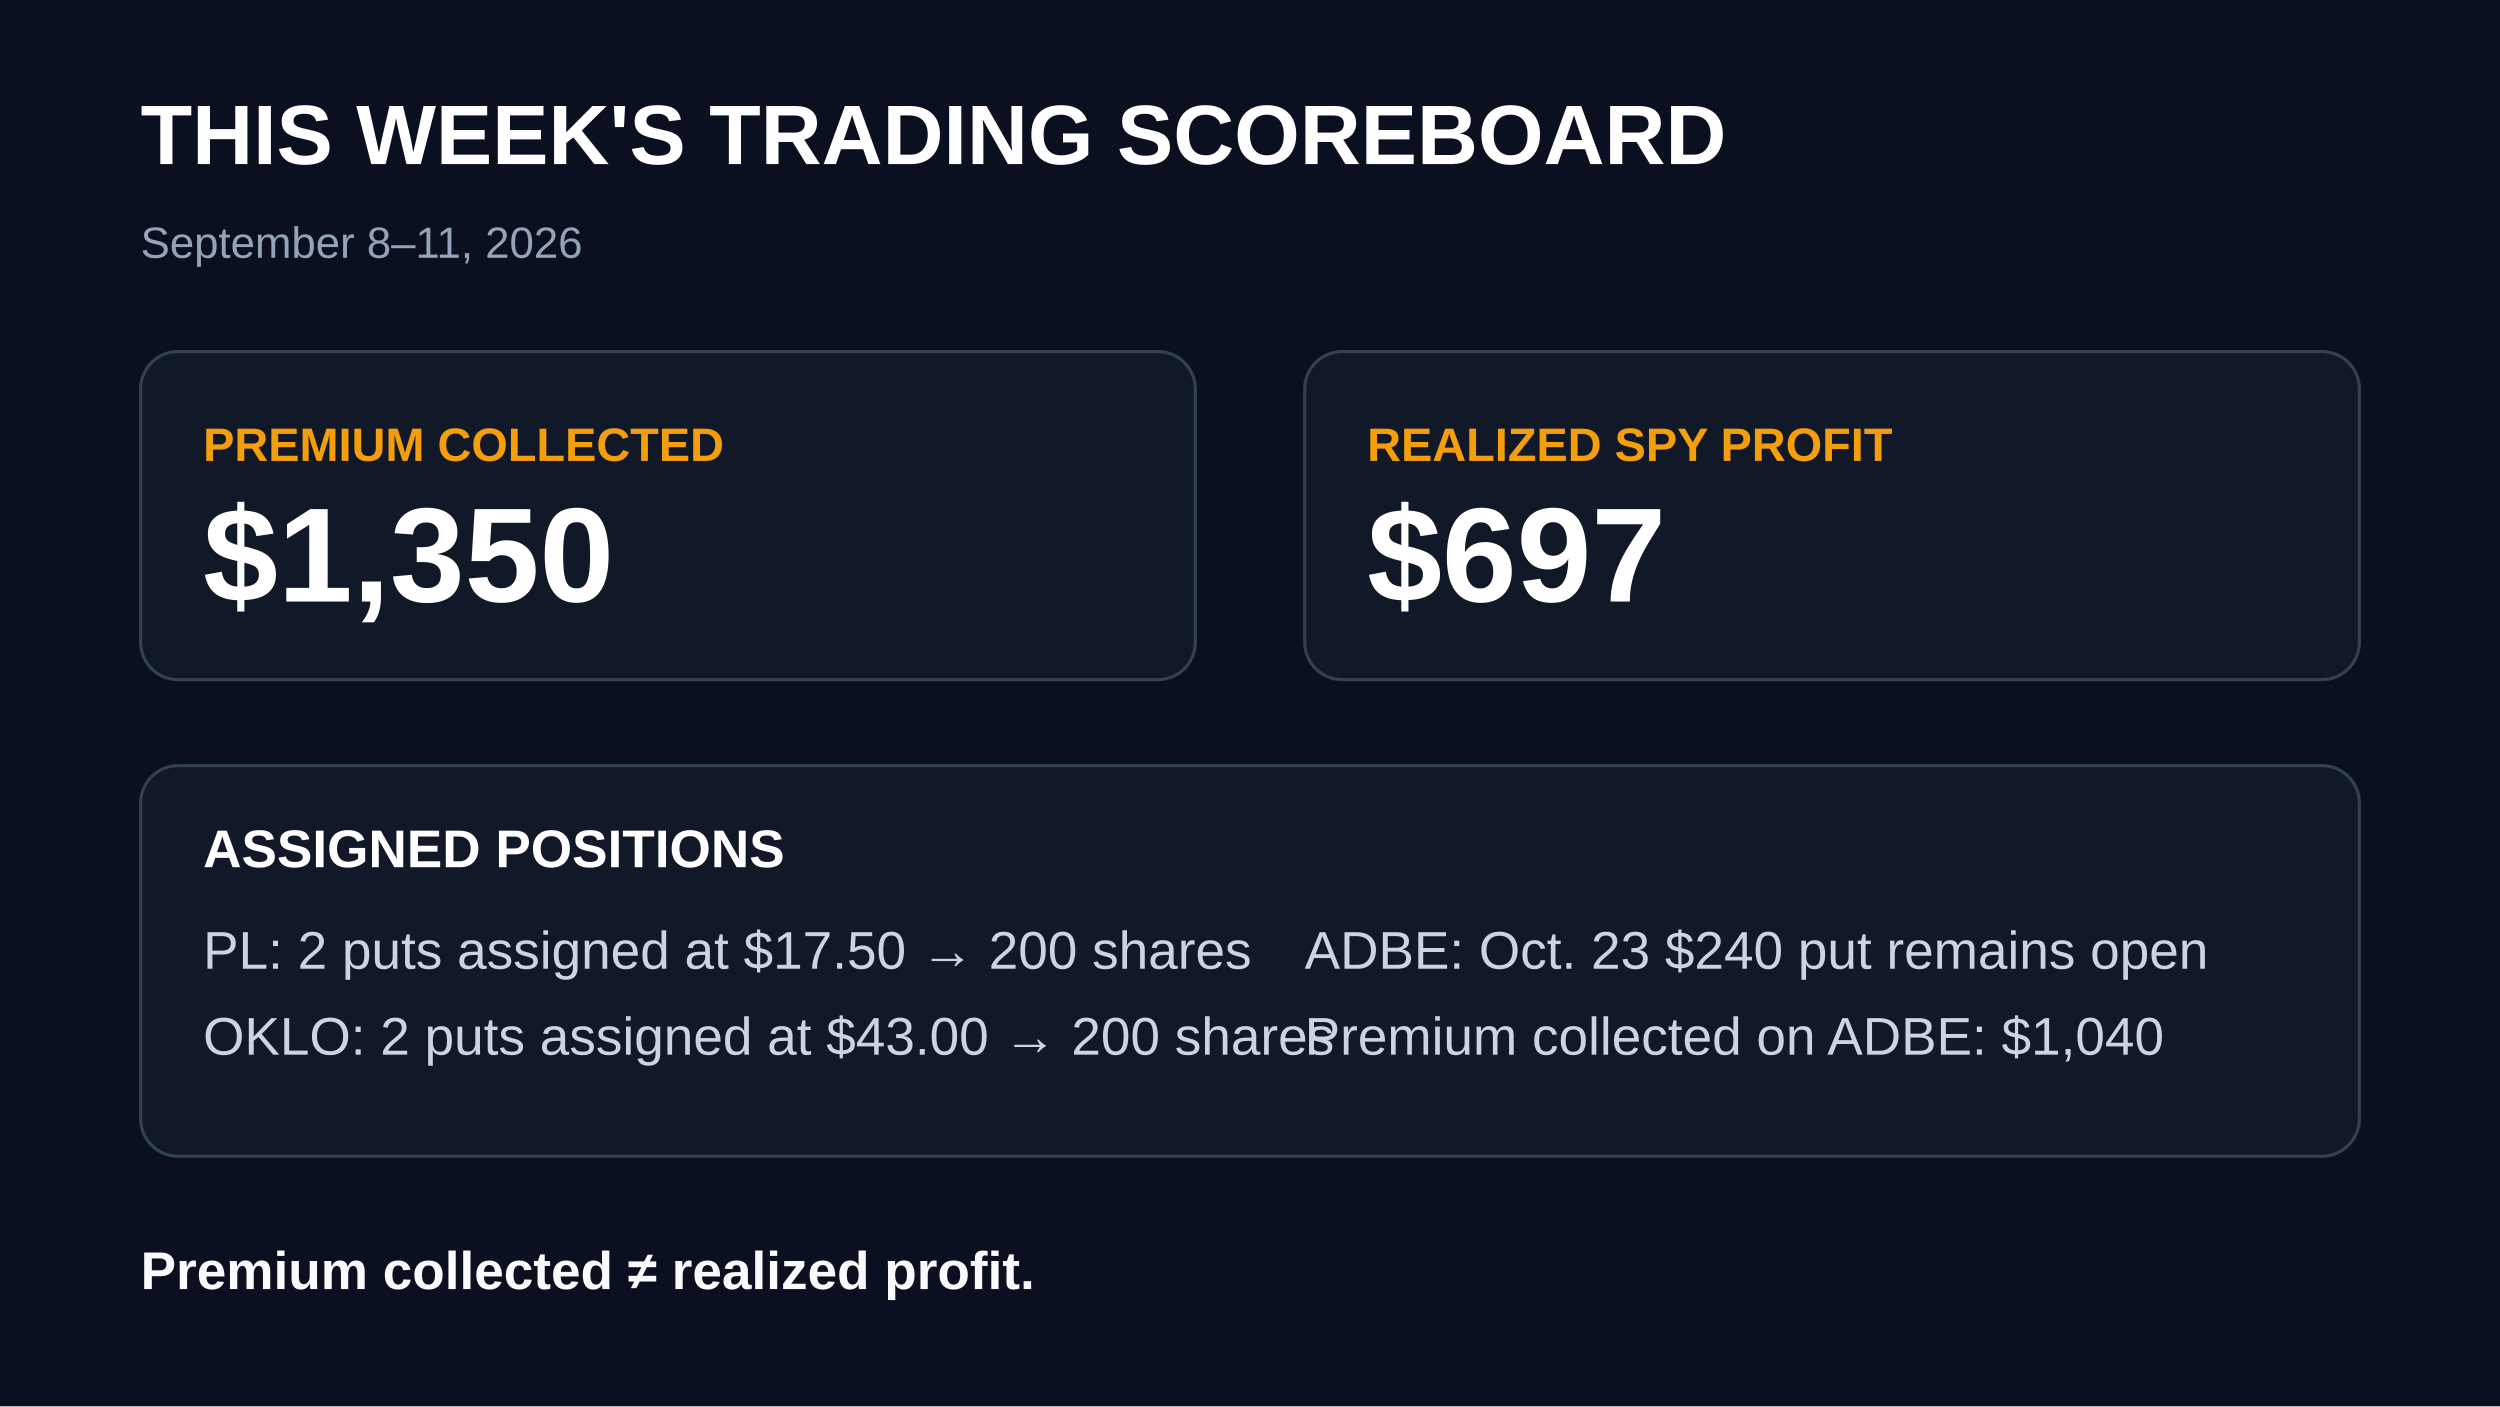
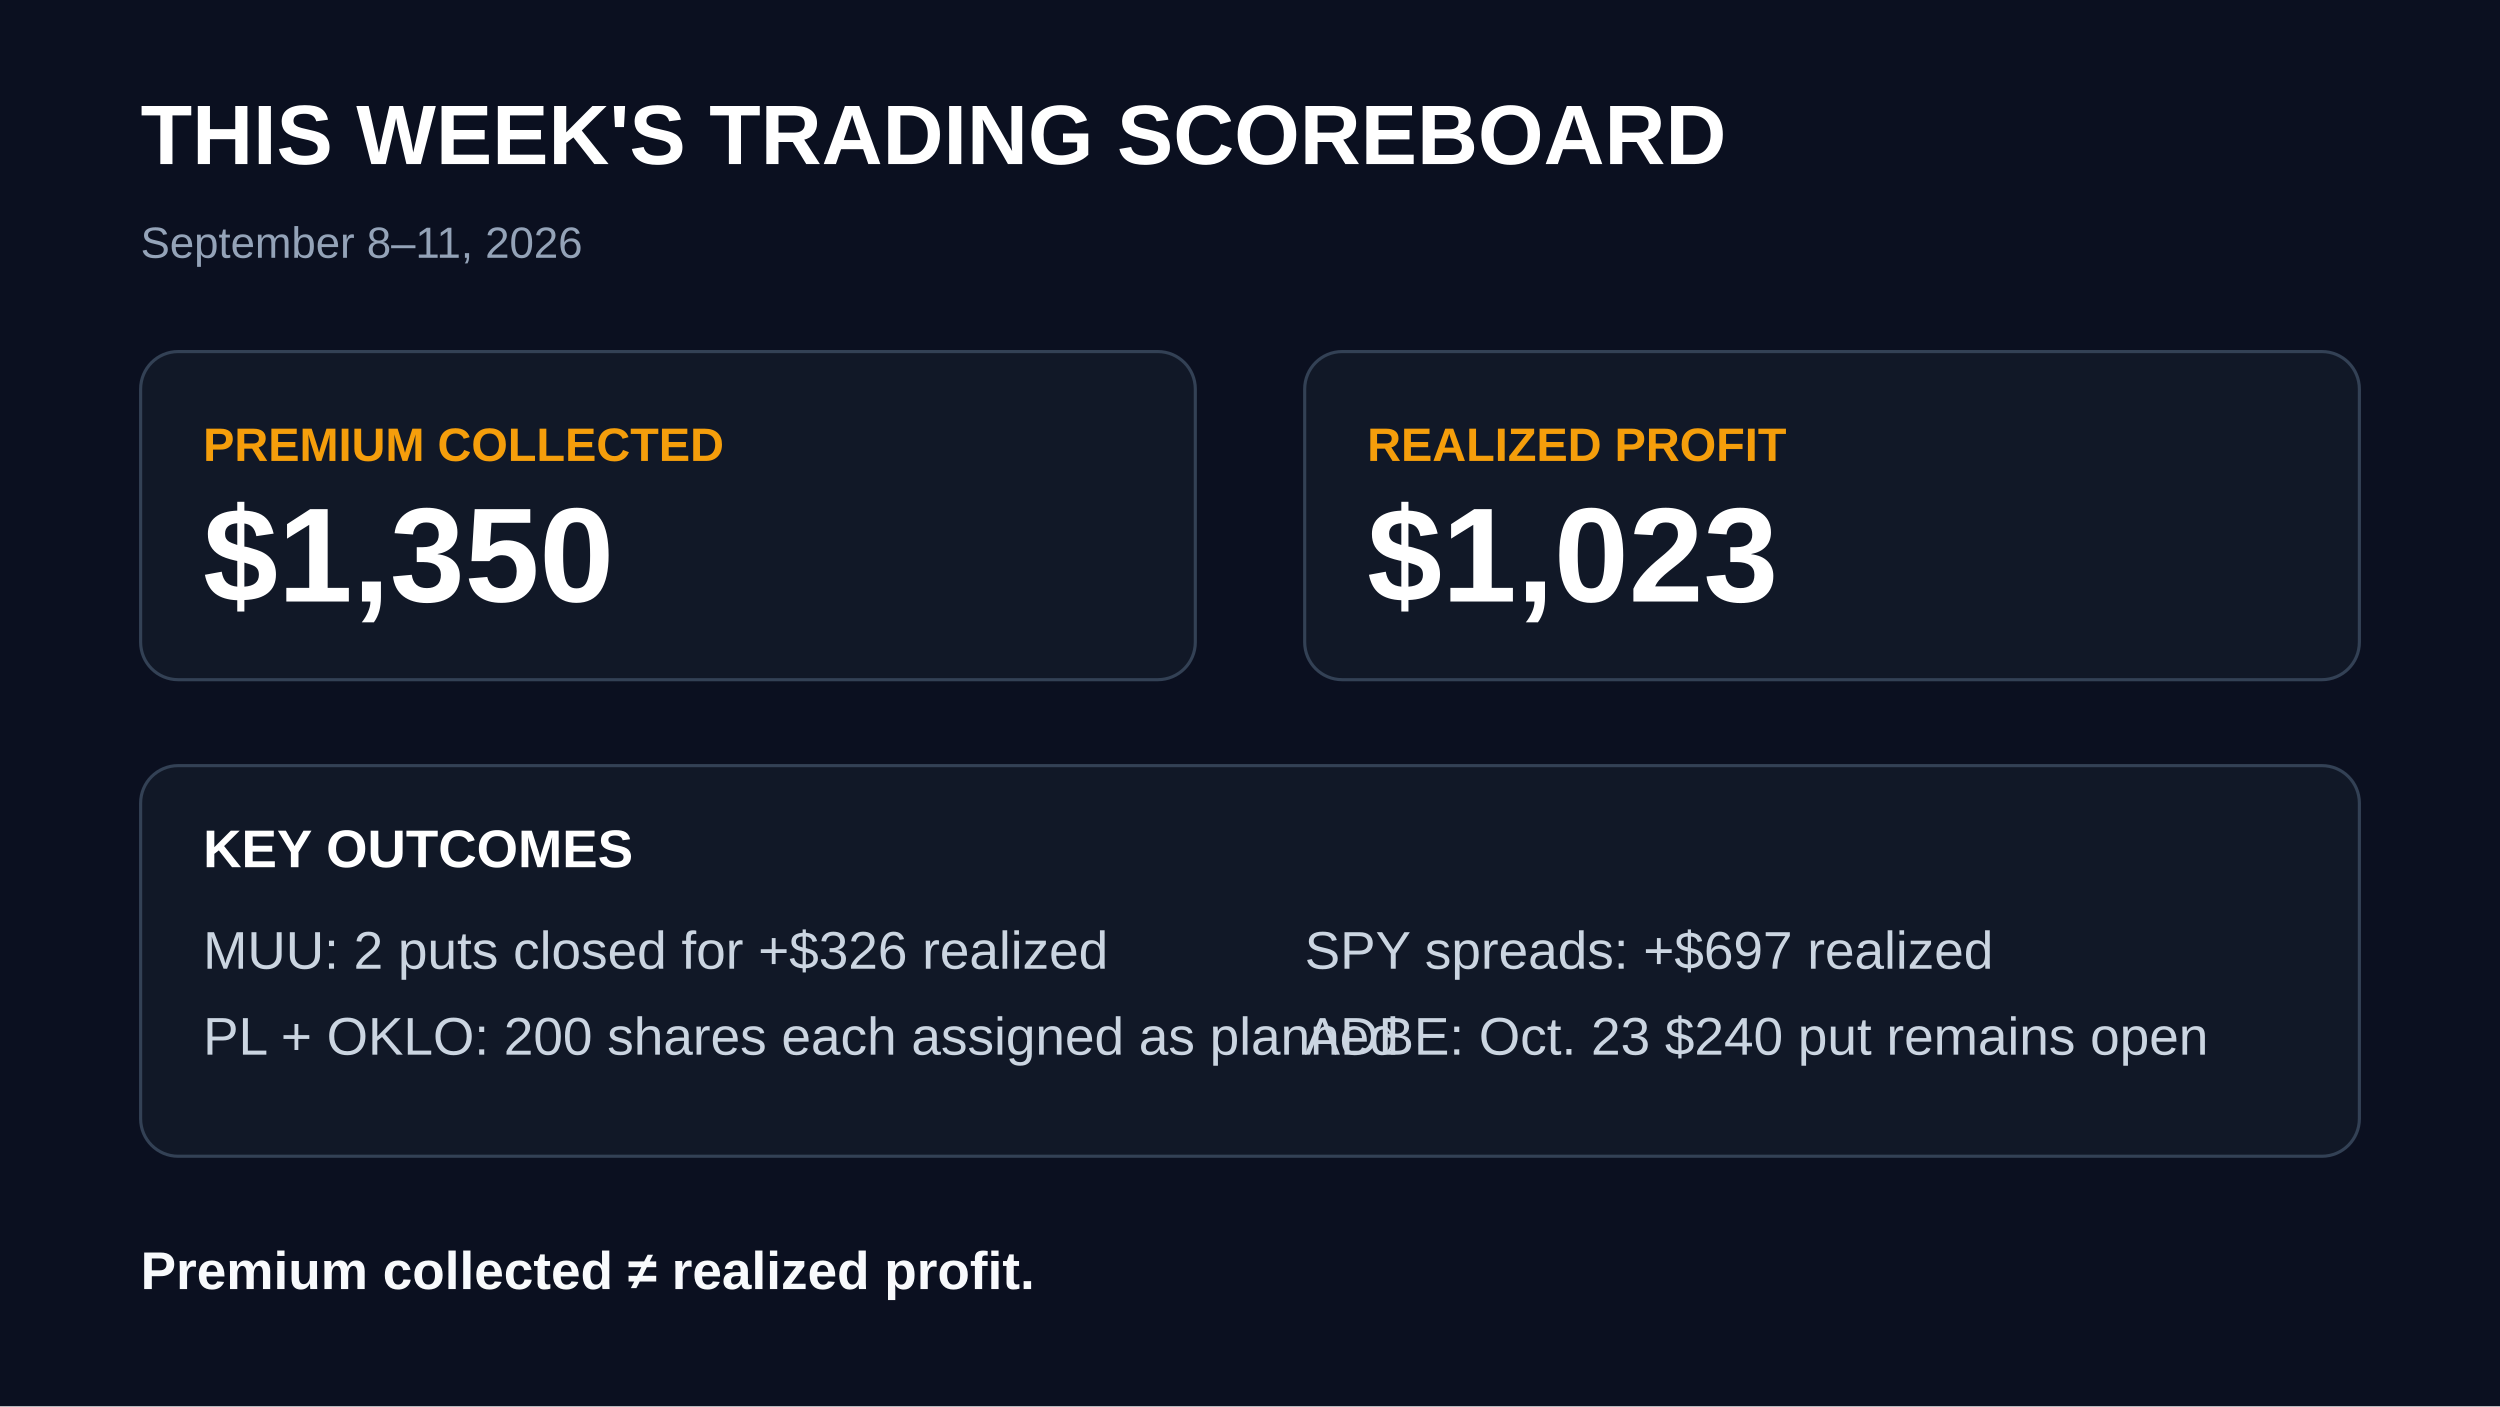
<svg xmlns="http://www.w3.org/2000/svg" width="1600" height="900" viewBox="0 0 1600 900">
  <rect width="1600" height="900" fill="#0b1020" />
  <text x="90" y="105" fill="#ffffff" font-family="Arial, Helvetica, sans-serif" font-size="54" font-weight="800">THIS WEEK'S TRADING SCOREBOARD</text>
  <text x="90" y="165" fill="#94a3b8" font-family="Arial, Helvetica, sans-serif" font-size="28">September 8–11, 2026</text>
  <rect x="90" y="225" width="675" height="210" rx="24" fill="#111827" stroke="#334155" stroke-width="2" />
  <text x="130" y="295" fill="#f59e0b" font-family="Arial, Helvetica, sans-serif" font-size="30" font-weight="700">PREMIUM COLLECTED</text>
  <text x="130" y="385" fill="#ffffff" font-family="Arial, Helvetica, sans-serif" font-size="86" font-weight="800">$1,350</text>
  <rect x="835" y="225" width="675" height="210" rx="24" fill="#111827" stroke="#334155" stroke-width="2" />
-   <text x="875" y="295" fill="#f59e0b" font-family="Arial, Helvetica, sans-serif" font-size="30" font-weight="700">REALIZED SPY PROFIT</text>
-   <text x="875" y="385" fill="#ffffff" font-family="Arial, Helvetica, sans-serif" font-size="86" font-weight="800">$697</text>
+   <text x="875" y="295" fill="#f59e0b" font-family="Arial, Helvetica, sans-serif" font-size="30" font-weight="700">REALIZED PROFIT</text>
+   <text x="875" y="385" fill="#ffffff" font-family="Arial, Helvetica, sans-serif" font-size="86" font-weight="800">$1,023</text>
  <rect x="90" y="490" width="1420" height="250" rx="24" fill="#111827" stroke="#334155" stroke-width="2" />
-   <text x="130" y="555" fill="#ffffff" font-family="Arial, Helvetica, sans-serif" font-size="34" font-weight="700">ASSIGNED POSITIONS</text>
-   <text x="130" y="620" fill="#cbd5e1" font-family="Arial, Helvetica, sans-serif" font-size="34">PL: 2 puts assigned at $17.50 → 200 shares</text>
-   <text x="130" y="675" fill="#cbd5e1" font-family="Arial, Helvetica, sans-serif" font-size="34">OKLO: 2 puts assigned at $43.00 → 200 shares</text>
-   <text x="835" y="620" fill="#cbd5e1" font-family="Arial, Helvetica, sans-serif" font-size="34">ADBE: Oct. 23 $240 put remains open</text>
-   <text x="835" y="675" fill="#cbd5e1" font-family="Arial, Helvetica, sans-serif" font-size="34">Premium collected on ADBE: $1,040</text>
+   <text x="130" y="555" fill="#ffffff" font-family="Arial, Helvetica, sans-serif" font-size="34" font-weight="700">KEY OUTCOMES</text>
+   <text x="130" y="620" fill="#cbd5e1" font-family="Arial, Helvetica, sans-serif" font-size="34">MUU: 2 puts closed for +$326 realized</text>
+   <text x="130" y="675" fill="#cbd5e1" font-family="Arial, Helvetica, sans-serif" font-size="34">PL + OKLO: 200 shares each assigned as planned</text>
+   <text x="835" y="620" fill="#cbd5e1" font-family="Arial, Helvetica, sans-serif" font-size="34">SPY spreads: +$697 realized</text>
+   <text x="835" y="675" fill="#cbd5e1" font-family="Arial, Helvetica, sans-serif" font-size="34">ADBE: Oct. 23 $240 put remains open</text>
  <text x="90" y="825" fill="#f8fafc" font-family="Arial, Helvetica, sans-serif" font-size="34" font-weight="700">Premium collected ≠ realized profit.</text>
</svg>
